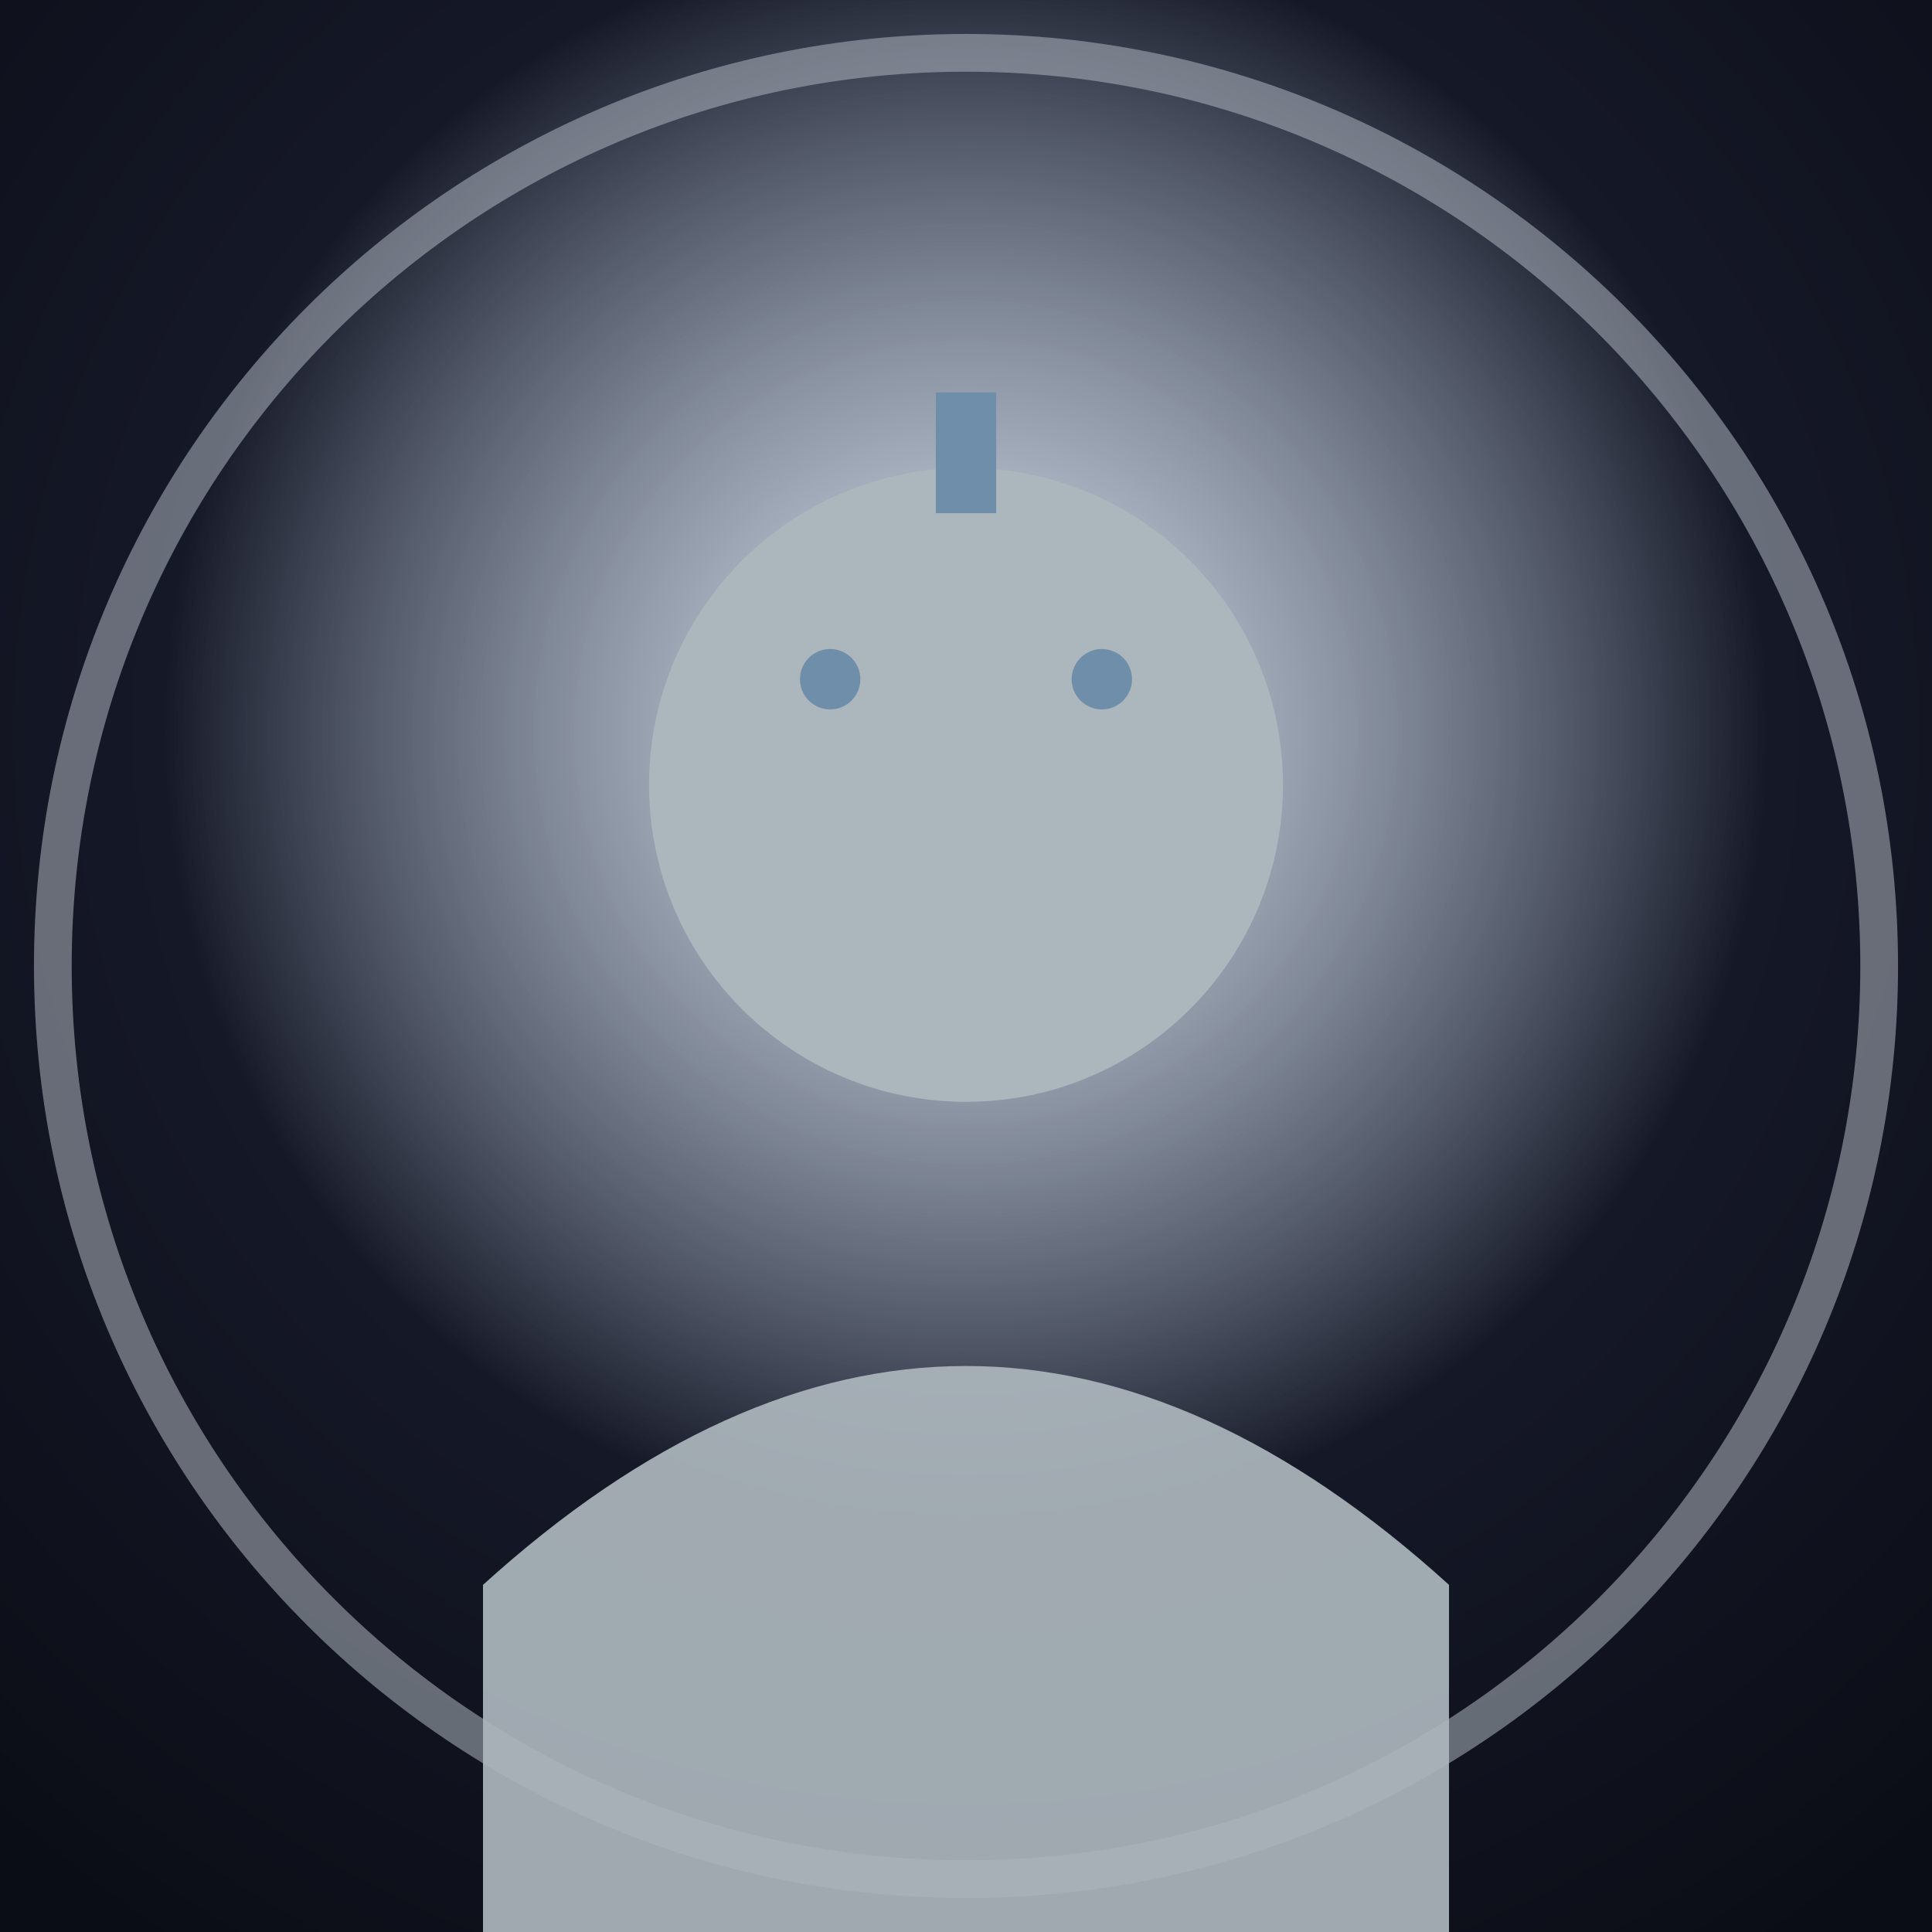
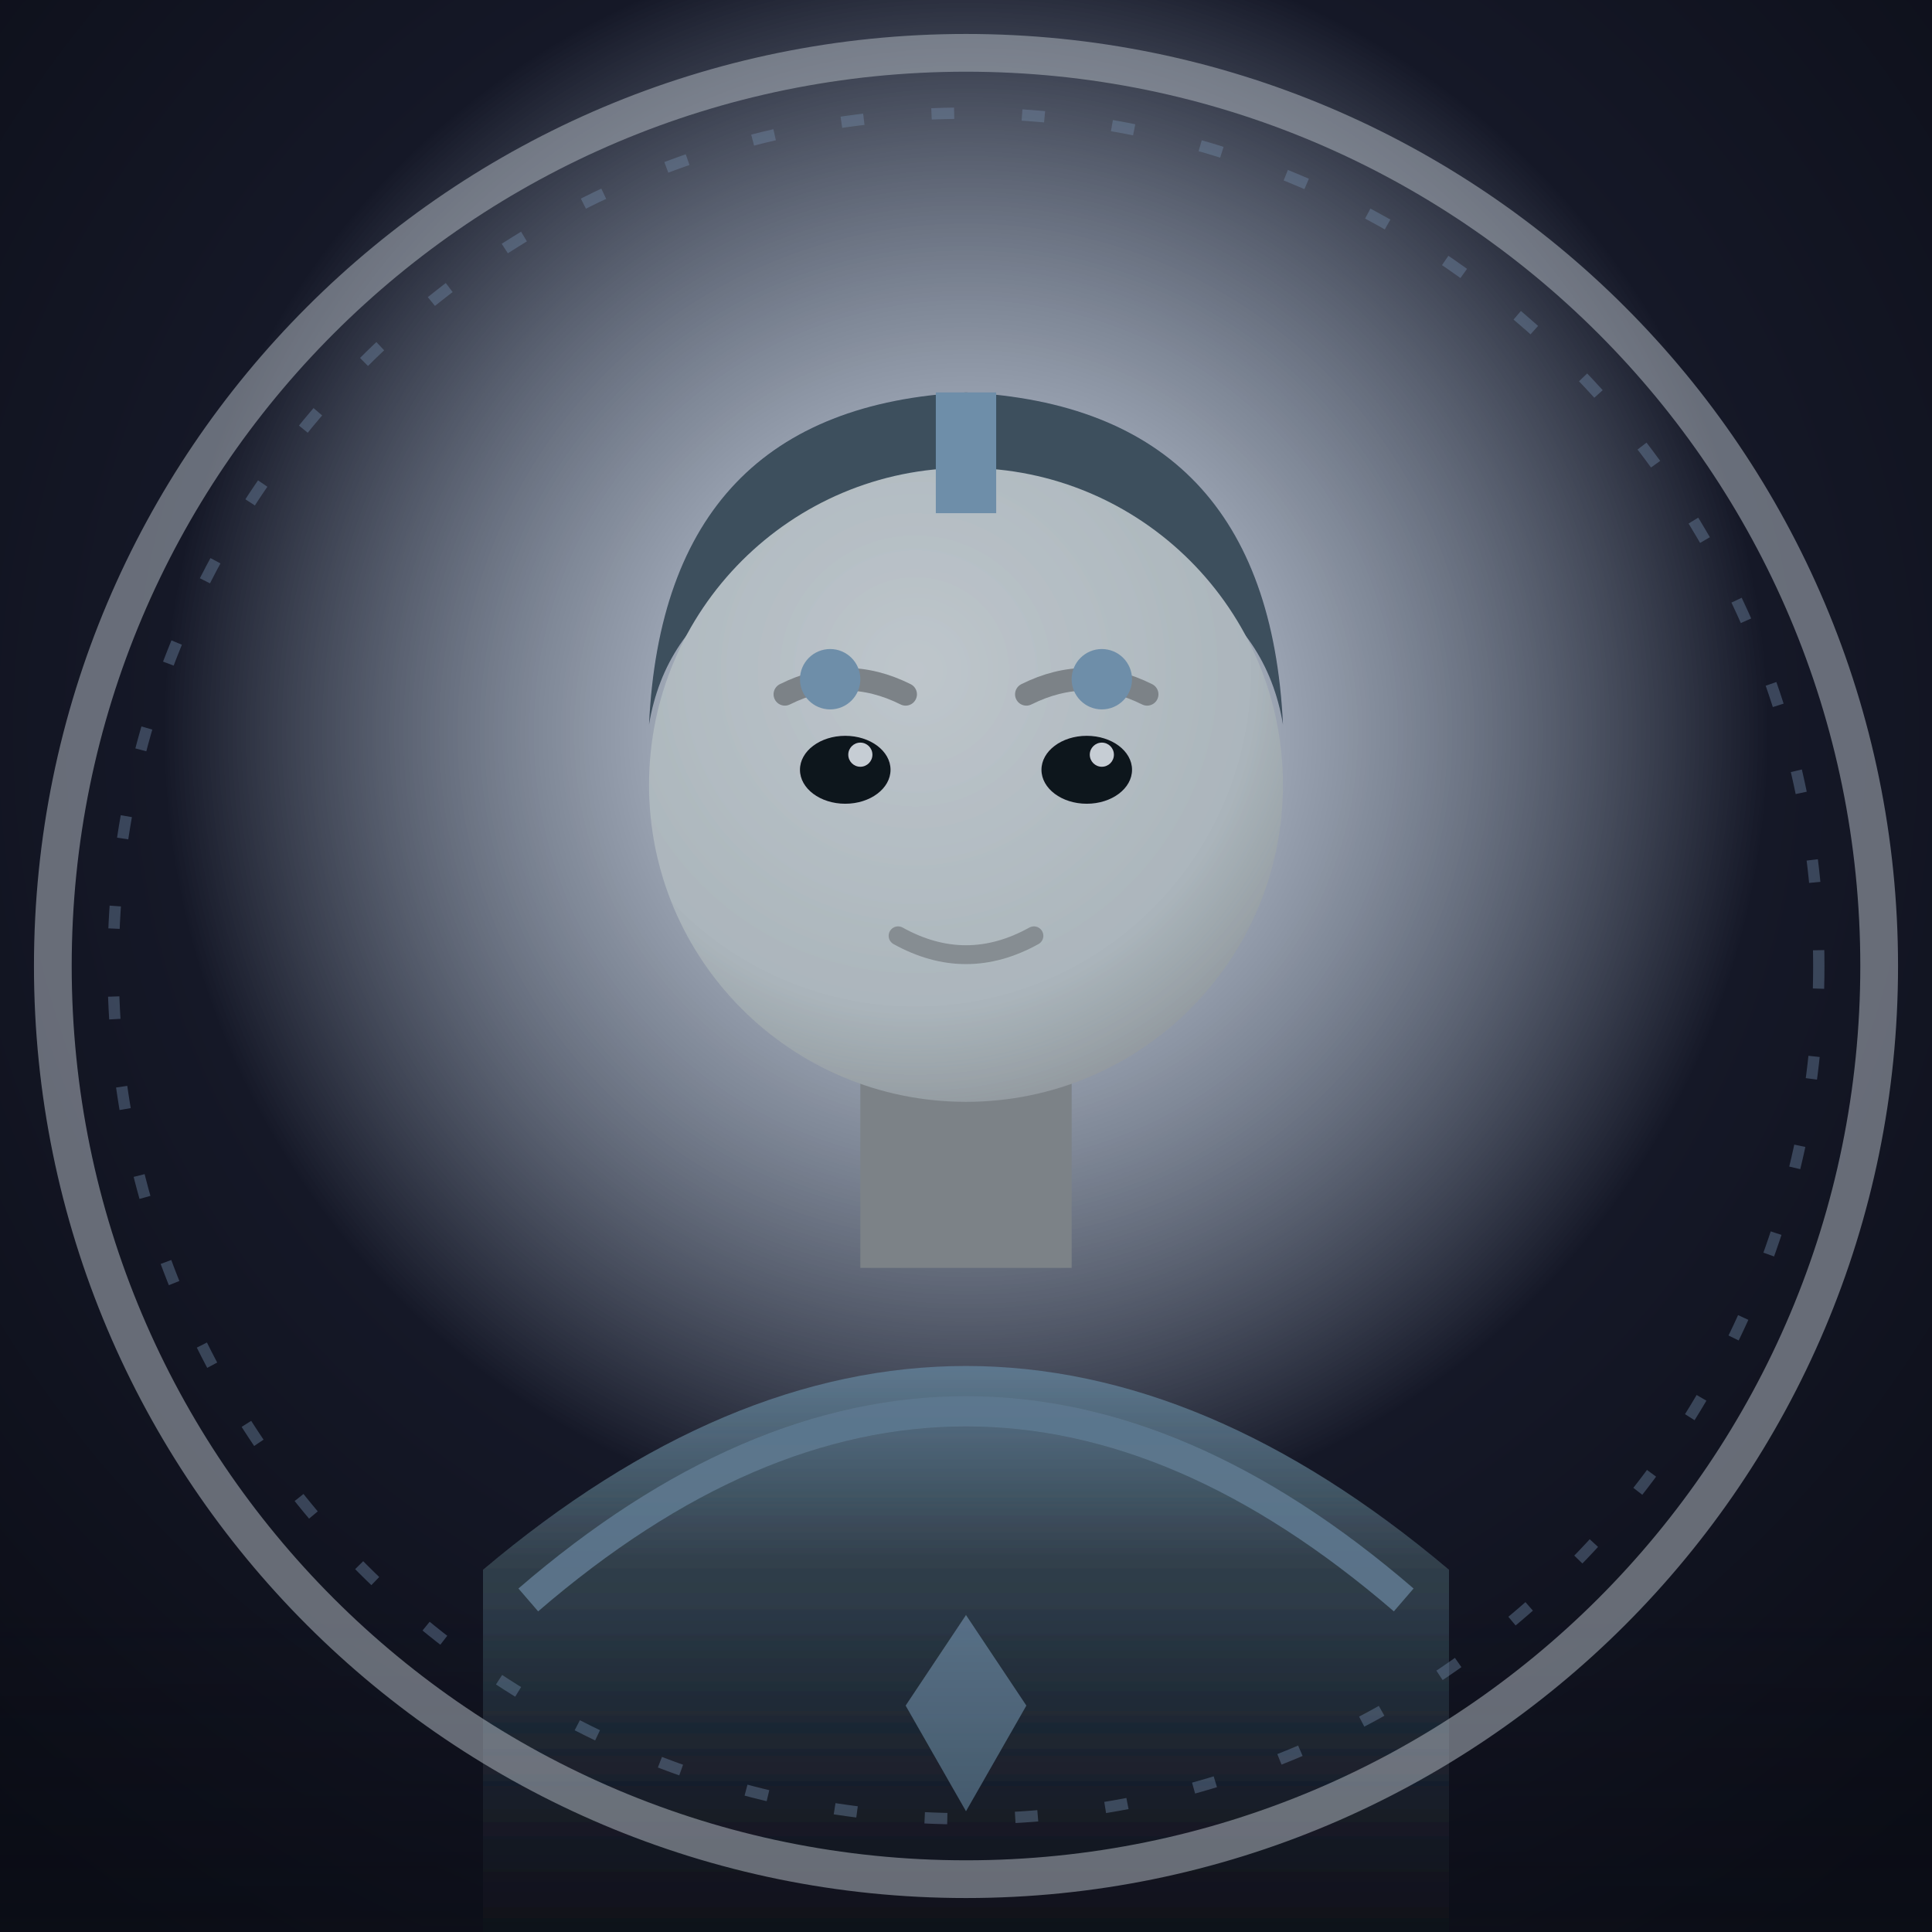
<svg xmlns="http://www.w3.org/2000/svg" viewBox="0 0 256 256" role="img" aria-label="autognome male">
  <defs>
    <radialGradient id="bg" cx="50%" cy="38%" r="75%">
      <stop offset="0%" stop-color="#748cab" stop-opacity="0.30" />
      <stop offset="55%" stop-color="#151827" />
      <stop offset="100%" stop-color="#0b0d16" />
    </radialGradient>
+     <radialGradient id="hd" cx="42%" cy="32%" r="85%">
+       <stop offset="0%" stop-color="#bfc5cc" />
+       <stop offset="62%" stop-color="#adb5bd" />
+       <stop offset="100%" stop-color="#7d8288" />
+     </radialGradient>
+     <linearGradient id="arm" x1="0" y1="0" x2="0" y2="1">
+       <stop offset="0%" stop-color="#637791" />
+       <stop offset="35%" stop-color="#343f4d" />
+       <stop offset="100%" stop-color="#10121c" />
+     </linearGradient>
    <linearGradient id="veil" x1="0" y1="0" x2="0" y2="1">
      <stop offset="0%" stop-color="#0b0d16" stop-opacity="0" />
      <stop offset="100%" stop-color="#0b0d16" />
    </linearGradient>
  </defs>
  <rect width="256" height="256" fill="url(#bg)" />
  <g style="filter: hue-rotate(-8deg)">
-     <path d="M64 210 Q128 152 192 210 L192 256 L64 256 Z" fill="#adb5bd" opacity="0.92" />
-     <circle cx="128" cy="104" r="42" fill="#adb5bd" />
+     <path d="M86 96 Q88 54 128 52 Q168 54 170 96 Q166 72 128 70 Q90 72 86 96 Z" fill="#404d5e" />
+     <rect x="114" y="134" width="28" height="34" fill="#7d8288" />
+     <path d="M64 208 Q128 154 192 208 L192 256 L64 256 Z" fill="url(#arm)" />
+     <path d="M70 212 Q128 162 186 212" fill="none" stroke="#637791" stroke-width="4" opacity="0.9" />
+     <path d="M120 226 L128 214 L136 226 L128 240 Z" fill="#637791" opacity="0.9" />
+     <circle cx="128" cy="104" r="42" fill="url(#hd)" />
+     <ellipse cx="112" cy="102" rx="6" ry="4.5" fill="#10121c" />
+     <ellipse cx="144" cy="102" rx="6" ry="4.5" fill="#10121c" />
+     <circle cx="114" cy="100" r="1.6" fill="#e8ecf4" opacity="0.85" />
+     <circle cx="146" cy="100" r="1.6" fill="#e8ecf4" opacity="0.85" />
+     <path d="M104 92 Q112 88 120 92" stroke="#7d8288" stroke-width="3" fill="none" stroke-linecap="round" />
+     <path d="M136 92 Q144 88 152 92" stroke="#7d8288" stroke-width="3" fill="none" stroke-linecap="round" />
+     <path d="M119 124 Q128 129 137 124" stroke="#7d8288" stroke-width="2.5" fill="none" stroke-linecap="round" opacity="0.8" />
    <circle cx="110" cy="90" r="4" fill="#748cab" />
    <circle cx="146" cy="90" r="4" fill="#748cab" />
    <rect x="124" y="52" width="8" height="16" fill="#748cab" />
  </g>
+   <rect x="0" y="212" width="256" height="44" fill="url(#veil)" opacity="0.35" />
  <circle cx="128" cy="128" r="121" fill="none" stroke="#adb5bd" stroke-width="5" opacity="0.55" />
+   <circle cx="128" cy="128" r="113" fill="none" stroke="#748cab" stroke-width="1.5" stroke-dasharray="3 9" opacity="0.4" />
</svg>
